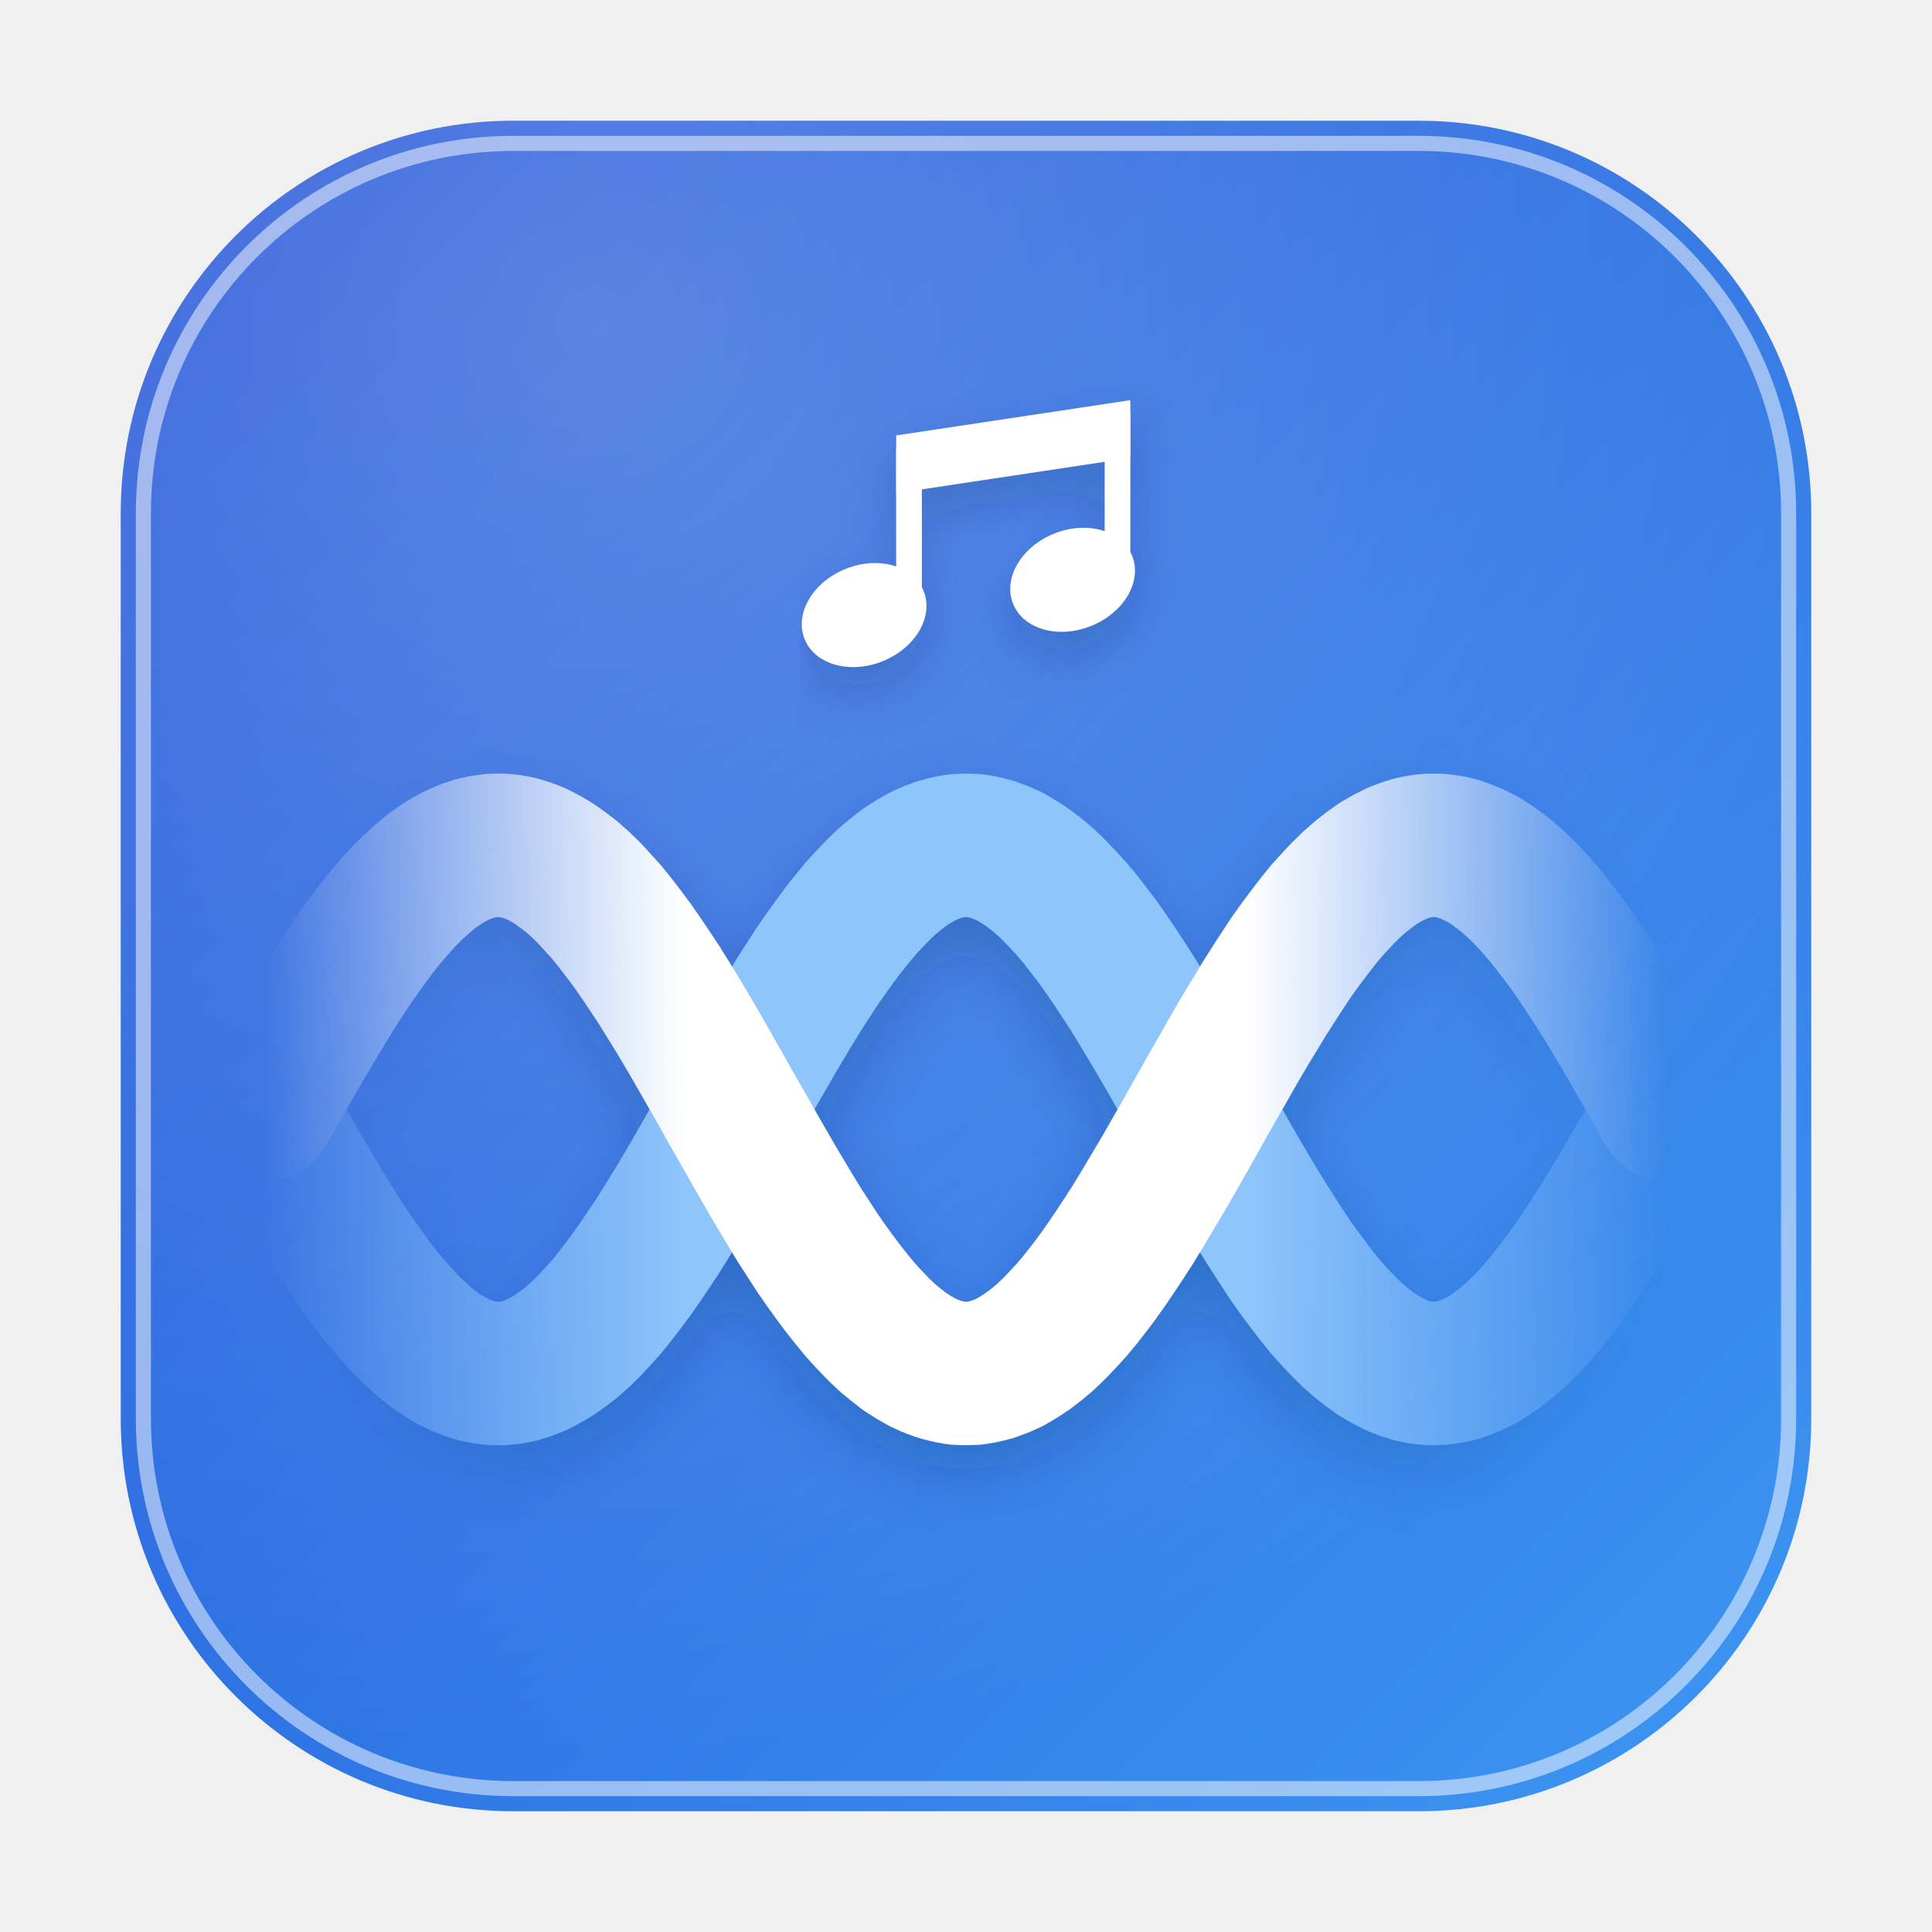
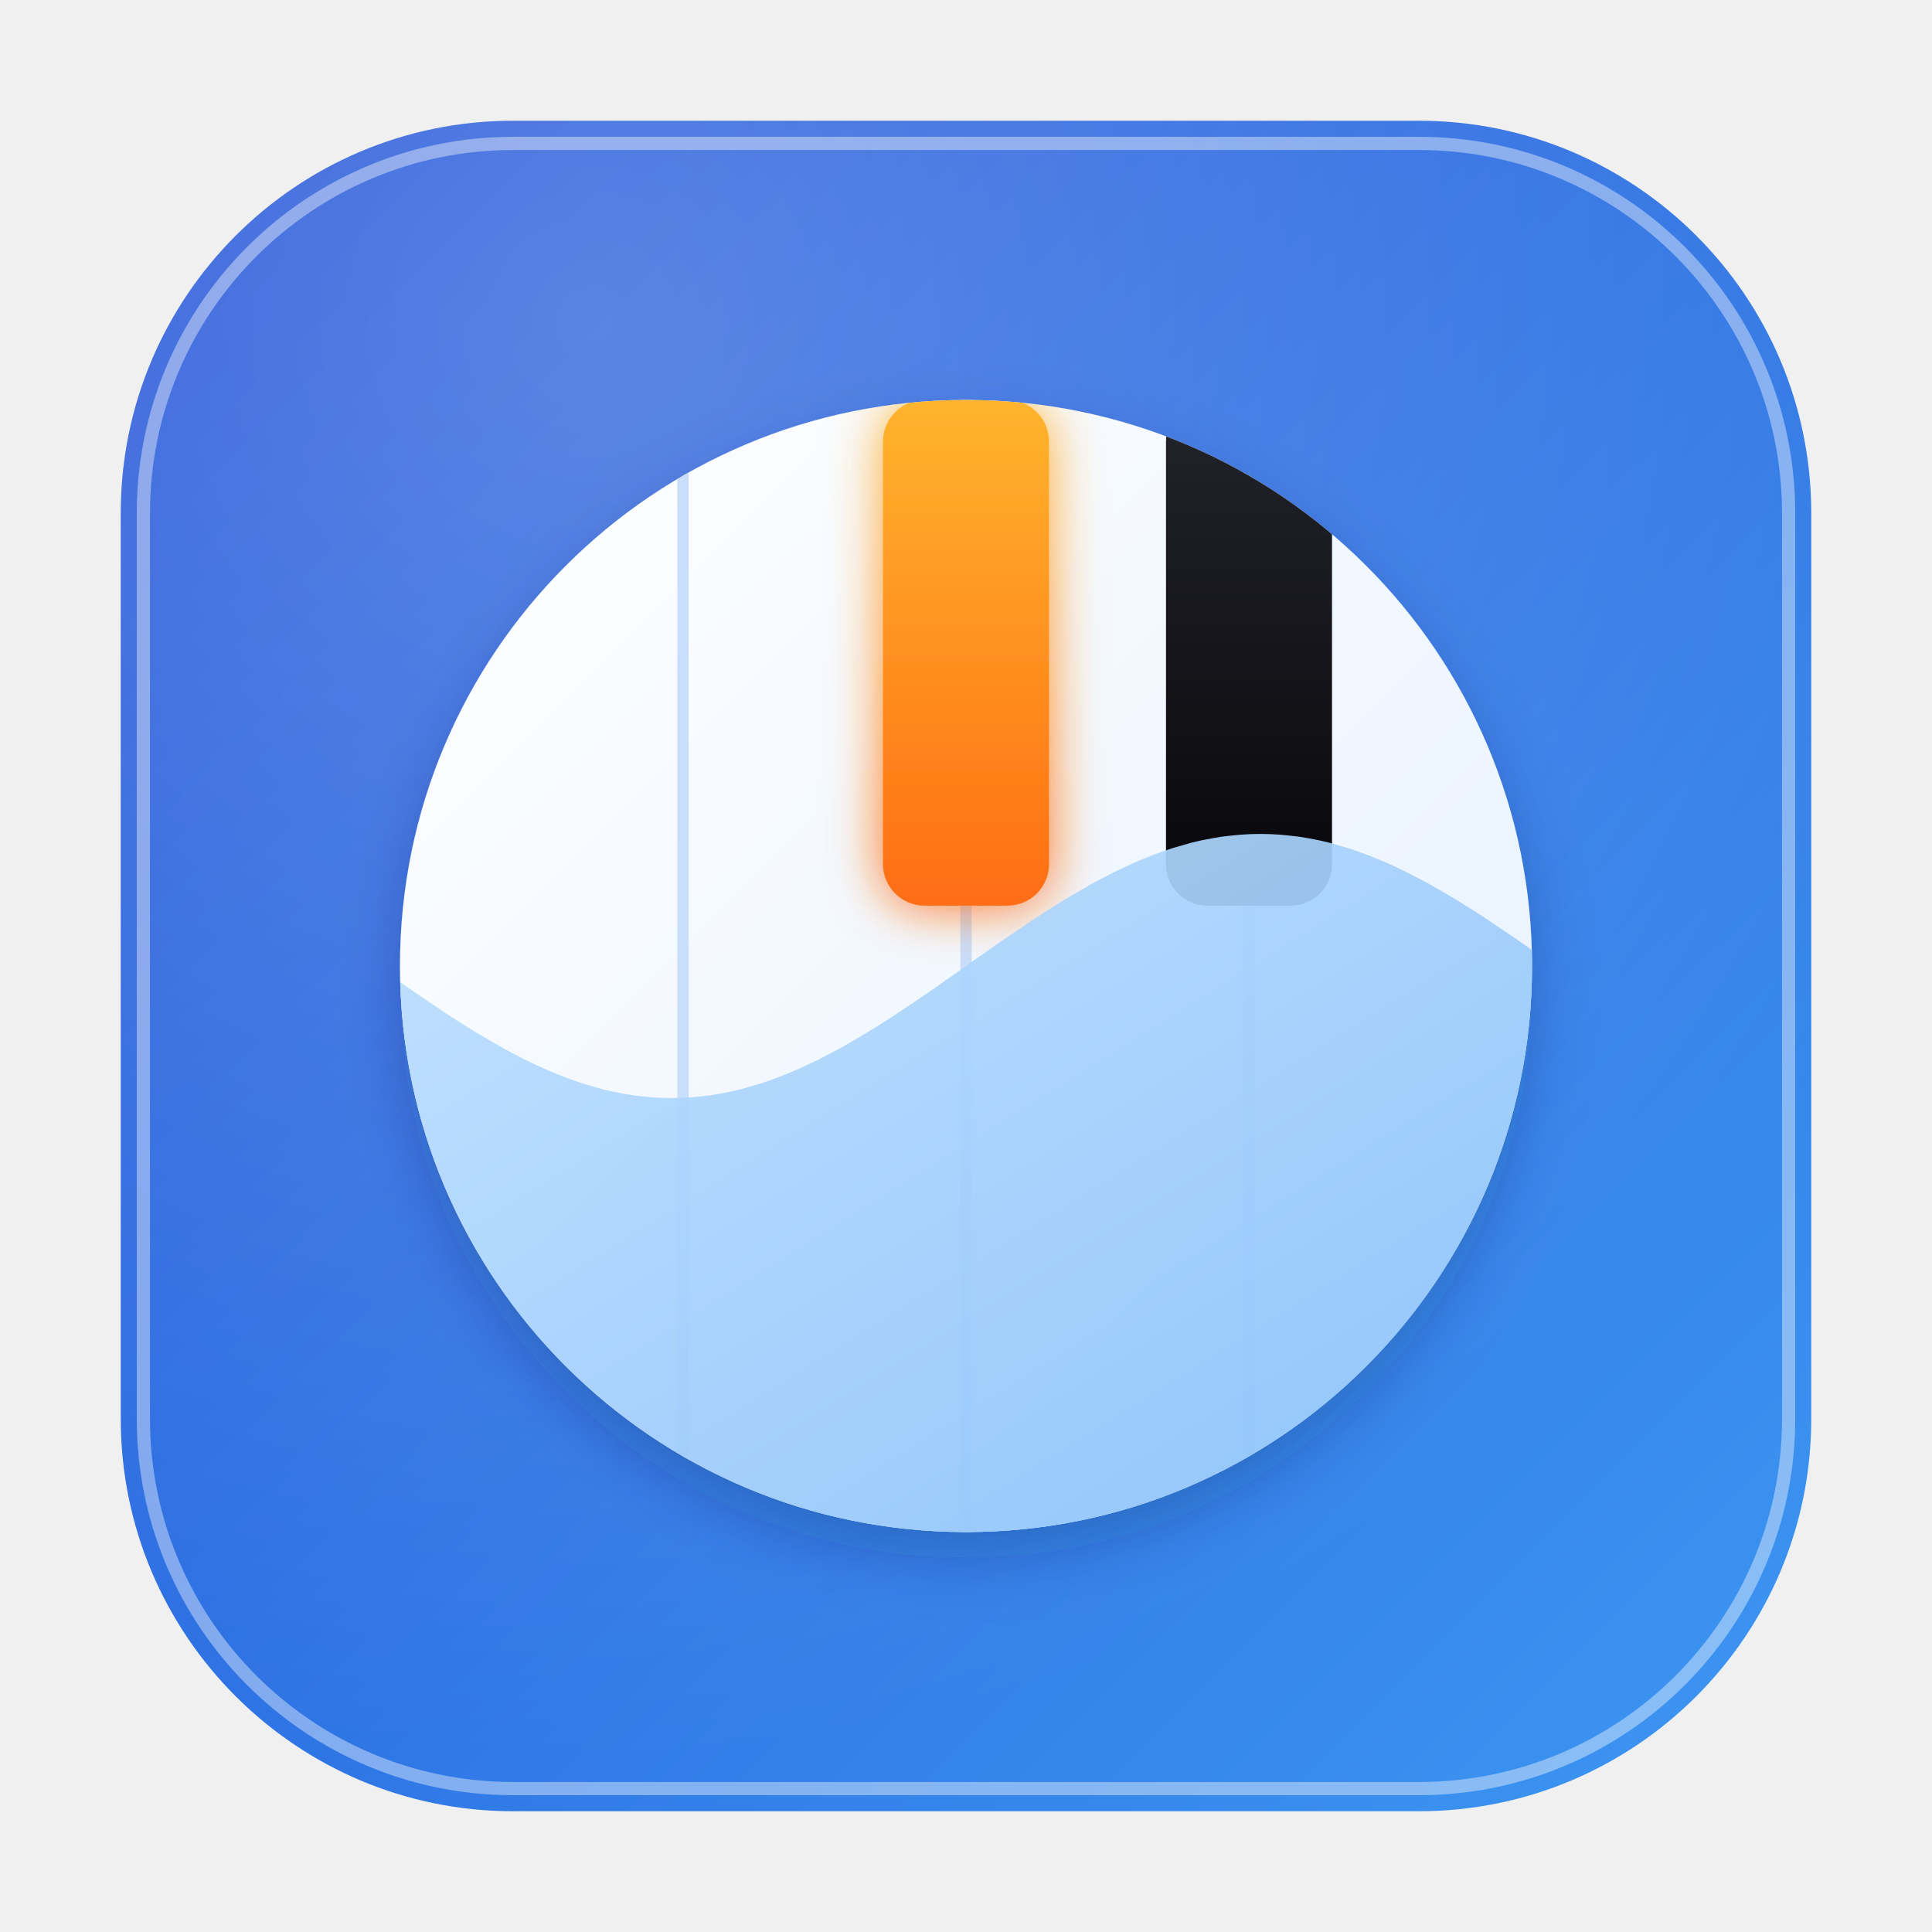
<svg xmlns="http://www.w3.org/2000/svg" width="1024" height="1024" viewBox="0 0 1024 1024">
  <defs>
    <linearGradient id="bg" x1="0" y1="0" x2="1" y2="1">
      <stop offset="0" stop-color="#1f4fd6" />
      <stop offset="1" stop-color="#3d97f2" />
    </linearGradient>
    <radialGradient id="glow" cx="0.28" cy="0.12" r="0.85">
      <stop offset="0" stop-color="#ffffff" stop-opacity="0.24" />
      <stop offset="1" stop-color="#ffffff" stop-opacity="0" />
    </radialGradient>
-     <linearGradient id="fade" x1="140" y1="0" x2="884" y2="0" gradientUnits="userSpaceOnUse">
-       <stop offset="0" stop-color="#fff" stop-opacity="0" />
-       <stop offset="0.3" stop-color="#fff" stop-opacity="1" />
-       <stop offset="0.7" stop-color="#fff" stop-opacity="1" />
-       <stop offset="1" stop-color="#fff" stop-opacity="0" />
+     <linearGradient id="white" x1="0" y1="0" x2="1" y2="1">
+       <stop offset="0" stop-color="#ffffff" />
+       <stop offset="1" stop-color="#e4f0ff" />
    </linearGradient>
-     <mask id="ends" maskUnits="userSpaceOnUse" x="0" y="0" width="1024" height="1024">
-       <rect width="1024" height="1024" fill="url(#fade)" />
-     </mask>
+     <linearGradient id="sky" x1="0" y1="0" x2="1" y2="1">
+       <stop offset="0" stop-color="#bfe0ff" />
+       <stop offset="1" stop-color="#86bffa" />
+     </linearGradient>
+     <linearGradient id="black" x1="0" y1="0" x2="0" y2="1">
+       <stop offset="0" stop-color="#23232c" />
+       <stop offset="1" stop-color="#07070a" />
+     </linearGradient>
+     <linearGradient id="orange" x1="0" y1="0" x2="0" y2="1">
+       <stop offset="0" stop-color="#ffb42e" />
+       <stop offset="1" stop-color="#ff6d12" />
+     </linearGradient>
    <filter id="soft" filterUnits="userSpaceOnUse" x="0" y="0" width="1024" height="1024">
-       <feDropShadow dx="0" dy="14" stdDeviation="16" flood-color="#0b1c5c" flood-opacity="0.22" />
+       <feDropShadow dx="0" dy="14" stdDeviation="16" flood-color="#0b1c5c" flood-opacity="0.26" />
    </filter>
+     <filter id="lit" filterUnits="userSpaceOnUse" x="0" y="0" width="1024" height="1024">
+       <feGaussianBlur stdDeviation="14" result="b" />
+       <feMerge>
+         <feMergeNode in="b" />
+         <feMergeNode in="SourceGraphic" />
+       </feMerge>
+     </filter>
+     <clipPath id="orb">
+       <circle cx="512" cy="512" r="300" />
+     </clipPath>
  </defs>
  <rect x="64" y="64" width="896" height="896" rx="208" fill="url(#bg)" />
  <rect x="64" y="64" width="896" height="896" rx="208" fill="url(#glow)" />
-   <rect x="76" y="76" width="872" height="872" rx="196" fill="none" stroke="#ffffff" stroke-opacity="0.5" stroke-width="8" />
-   <g mask="url(#ends)">
-     <g filter="url(#soft)" fill="none" stroke-linecap="round" stroke-linejoin="round" stroke-width="76">
-       <path d="M140.0 588.0 L144.7 596.2 L149.3 604.5 L153.9 612.6 L158.6 620.7 L163.3 628.6 L167.9 636.5 L172.6 644.1 L177.2 651.6 L181.8 658.8 L186.5 665.8 L191.2 672.5 L195.8 678.9 L200.4 685.0 L205.1 690.8 L209.8 696.2 L214.4 701.3 L219.1 705.9 L223.7 710.1 L228.3 714.0 L233.0 717.3 L237.7 720.3 L242.3 722.7 L246.9 724.7 L251.6 726.3 L256.3 727.3 L260.9 727.9 L265.6 728.0 L270.2 727.6 L274.9 726.7 L279.5 725.3 L284.1 723.5 L288.8 721.1 L293.4 718.4 L298.1 715.1 L302.8 711.5 L307.4 707.4 L312.1 702.9 L316.7 697.9 L321.4 692.7 L326.0 687.0 L330.6 681.0 L335.3 674.7 L339.9 668.1 L344.6 661.1 L349.3 654.0 L353.9 646.6 L358.6 639.0 L363.2 631.3 L367.9 623.3 L372.5 615.3 L377.1 607.2 L381.8 599.0 L386.4 590.7 L391.1 582.5 L395.8 574.3 L400.4 566.1 L405.1 558.0 L409.7 550.0 L414.4 542.1 L419.0 534.4 L423.6 526.9 L428.3 519.6 L432.9 512.5 L437.6 505.7 L442.3 499.2 L446.9 493.0 L451.6 487.1 L456.2 481.5 L460.9 476.4 L465.5 471.6 L470.1 467.2 L474.8 463.3 L479.4 459.7 L484.1 456.7 L488.8 454.0 L493.4 451.9 L498.1 450.2 L502.7 449.0 L507.4 448.2 L512.0 448.0 L516.6 448.2 L521.3 449.0 L526.0 450.2 L530.6 451.9 L535.3 454.0 L539.9 456.7 L544.5 459.7 L549.2 463.3 L553.9 467.2 L558.5 471.6 L563.1 476.4 L567.8 481.5 L572.5 487.1 L577.1 493.0 L581.8 499.2 L586.4 505.7 L591.0 512.5 L595.7 519.6 L600.4 526.9 L605.0 534.4 L609.6 542.1 L614.3 550.0 L619.0 558.0 L623.6 566.1 L628.3 574.3 L632.9 582.5 L637.5 590.7 L642.2 599.0 L646.9 607.2 L651.5 615.3 L656.1 623.3 L660.8 631.3 L665.5 639.0 L670.1 646.6 L674.8 654.0 L679.4 661.1 L684.0 668.1 L688.7 674.7 L693.4 681.0 L698.0 687.0 L702.6 692.7 L707.3 697.9 L712.0 702.9 L716.6 707.4 L721.3 711.5 L725.9 715.1 L730.5 718.4 L735.2 721.1 L739.9 723.5 L744.5 725.3 L749.1 726.7 L753.8 727.6 L758.5 728.0 L763.1 727.9 L767.8 727.3 L772.4 726.3 L777.0 724.7 L781.7 722.7 L786.4 720.3 L791.0 717.3 L795.6 714.0 L800.3 710.1 L805.0 705.9 L809.6 701.3 L814.3 696.2 L818.9 690.8 L823.5 685.0 L828.2 678.9 L832.9 672.5 L837.5 665.8 L842.1 658.8 L846.8 651.6 L851.5 644.1 L856.1 636.5 L860.8 628.6 L865.4 620.7 L870.0 612.6 L874.7 604.5 L879.4 596.2 L884.0 588.0" stroke="#8ec5fb" />
-       <path d="M140.0 588.0 L144.7 579.8 L149.3 571.5 L153.9 563.4 L158.6 555.3 L163.3 547.4 L167.9 539.5 L172.6 531.9 L177.2 524.4 L181.8 517.2 L186.5 510.2 L191.2 503.5 L195.8 497.1 L200.4 491.0 L205.1 485.2 L209.8 479.8 L214.4 474.7 L219.1 470.1 L223.7 465.9 L228.3 462.0 L233.0 458.7 L237.7 455.7 L242.3 453.3 L246.9 451.3 L251.6 449.7 L256.3 448.7 L260.9 448.1 L265.6 448.0 L270.2 448.4 L274.9 449.3 L279.5 450.7 L284.1 452.5 L288.8 454.9 L293.4 457.6 L298.1 460.9 L302.8 464.5 L307.4 468.6 L312.1 473.1 L316.7 478.1 L321.4 483.3 L326.0 489.0 L330.6 495.0 L335.3 501.3 L339.9 507.9 L344.6 514.9 L349.3 522.0 L353.9 529.4 L358.6 537.0 L363.2 544.7 L367.9 552.7 L372.5 560.7 L377.1 568.8 L381.8 577.0 L386.4 585.3 L391.1 593.5 L395.8 601.7 L400.4 609.9 L405.1 618.0 L409.7 626.0 L414.4 633.9 L419.0 641.6 L423.6 649.1 L428.3 656.4 L432.9 663.5 L437.6 670.3 L442.3 676.8 L446.9 683.0 L451.6 688.9 L456.2 694.5 L460.9 699.6 L465.5 704.4 L470.1 708.8 L474.8 712.7 L479.4 716.3 L484.1 719.3 L488.8 722.0 L493.4 724.1 L498.1 725.8 L502.7 727.0 L507.4 727.8 L512.0 728.0 L516.6 727.8 L521.3 727.0 L526.0 725.8 L530.6 724.1 L535.3 722.0 L539.9 719.3 L544.5 716.3 L549.2 712.7 L553.9 708.8 L558.5 704.4 L563.1 699.6 L567.8 694.5 L572.5 688.9 L577.1 683.0 L581.8 676.8 L586.4 670.3 L591.0 663.5 L595.7 656.4 L600.4 649.1 L605.0 641.6 L609.6 633.9 L614.3 626.0 L619.0 618.0 L623.6 609.9 L628.3 601.7 L632.9 593.5 L637.5 585.3 L642.2 577.0 L646.9 568.8 L651.5 560.7 L656.1 552.7 L660.8 544.7 L665.5 537.0 L670.1 529.4 L674.8 522.0 L679.4 514.9 L684.0 507.9 L688.7 501.3 L693.4 495.0 L698.0 489.0 L702.6 483.3 L707.3 478.1 L712.0 473.1 L716.6 468.6 L721.3 464.5 L725.9 460.9 L730.5 457.6 L735.2 454.9 L739.9 452.5 L744.5 450.7 L749.1 449.3 L753.8 448.4 L758.5 448.0 L763.1 448.1 L767.8 448.7 L772.4 449.7 L777.0 451.3 L781.7 453.3 L786.4 455.7 L791.0 458.7 L795.6 462.0 L800.3 465.9 L805.0 470.1 L809.6 474.7 L814.3 479.8 L818.9 485.2 L823.5 491.0 L828.2 497.1 L832.9 503.5 L837.5 510.2 L842.1 517.2 L846.8 524.4 L851.5 531.9 L856.1 539.5 L860.8 547.4 L865.4 555.3 L870.0 563.4 L874.7 571.5 L879.4 579.8 L884.0 588.0" stroke="#ffffff" />
-     </g>
+   <rect x="76" y="76" width="872" height="872" rx="196" fill="none" stroke="#ffffff" stroke-opacity="0.4" stroke-width="7" />
+   <g filter="url(#soft)">
+     <circle cx="512" cy="512" r="300" fill="url(#white)" />
  </g>
-   <g filter="url(#soft)" fill="#ffffff" transform="translate(424 190) scale(0.85)">
-     <polygon points="60,48 206,26 206,62 60,84" />
-     <rect x="60" y="56" width="16" height="104" />
-     <rect x="190" y="34" width="16" height="104" />
-     <ellipse cx="40" cy="160" rx="40" ry="31" transform="rotate(-22 40 160)" />
-     <ellipse cx="170" cy="138" rx="40" ry="31" transform="rotate(-22 170 138)" />
+   <g clip-path="url(#orb)">
+     <path d="M362 212 V812" stroke="#c9defa" stroke-width="6" />
+     <path d="M512 212 V812" stroke="#c9defa" stroke-width="6" />
+     <path d="M662 212 V812" stroke="#c9defa" stroke-width="6" />
+     <rect x="618" y="212" width="88" height="268" rx="22" fill="url(#black)" />
+     <rect filter="url(#lit)" x="468" y="212" width="88" height="268" rx="22" fill="url(#orange)" />
+   </g>
+   <g clip-path="url(#orb)">
+     <path d="M200.0 512.0 L205.2 515.7 L210.4 519.3 L215.6 523.0 L220.8 526.6 L226.0 530.1 L231.2 533.6 L236.4 537.1 L241.6 540.5 L246.8 543.8 L252.0 547.0 L257.2 550.1 L262.4 553.1 L267.6 556.1 L272.8 558.8 L278.0 561.5 L283.2 564.0 L288.4 566.4 L293.6 568.6 L298.8 570.7 L304.0 572.6 L309.2 574.4 L314.4 575.9 L319.6 577.4 L324.8 578.6 L330.0 579.6 L335.2 580.5 L340.4 581.1 L345.6 581.6 L350.8 581.9 L356.0 582.0 L361.2 581.9 L366.4 581.6 L371.6 581.1 L376.8 580.5 L382.0 579.6 L387.2 578.6 L392.4 577.4 L397.6 575.9 L402.8 574.4 L408.0 572.6 L413.2 570.7 L418.4 568.6 L423.6 566.4 L428.8 564.0 L434.0 561.5 L439.2 558.8 L444.4 556.1 L449.6 553.1 L454.8 550.1 L460.0 547.0 L465.2 543.8 L470.4 540.5 L475.6 537.1 L480.8 533.6 L486.0 530.1 L491.2 526.6 L496.4 523.0 L501.6 519.3 L506.8 515.7 L512.0 512.0 L517.2 508.3 L522.4 504.7 L527.6 501.0 L532.8 497.4 L538.0 493.9 L543.2 490.4 L548.4 486.9 L553.6 483.5 L558.8 480.2 L564.0 477.0 L569.2 473.9 L574.4 470.9 L579.6 467.9 L584.8 465.2 L590.0 462.5 L595.2 460.0 L600.4 457.6 L605.6 455.4 L610.8 453.3 L616.0 451.4 L621.2 449.6 L626.4 448.1 L631.6 446.6 L636.8 445.4 L642.0 444.4 L647.2 443.5 L652.4 442.9 L657.6 442.4 L662.8 442.1 L668.0 442.0 L673.2 442.1 L678.4 442.4 L683.6 442.9 L688.8 443.5 L694.0 444.4 L699.2 445.4 L704.4 446.6 L709.6 448.1 L714.8 449.6 L720.0 451.4 L725.2 453.3 L730.4 455.4 L735.6 457.6 L740.8 460.0 L746.0 462.5 L751.2 465.2 L756.4 467.9 L761.6 470.9 L766.8 473.9 L772.0 477.0 L777.2 480.2 L782.4 483.5 L787.6 486.9 L792.8 490.4 L798.0 493.9 L803.2 497.4 L808.4 501.0 L813.6 504.7 L818.8 508.3 L824.0 512.0 L824 832 L200 832 Z" fill="url(#sky)" fill-opacity="0.92" />
  </g>
</svg>
